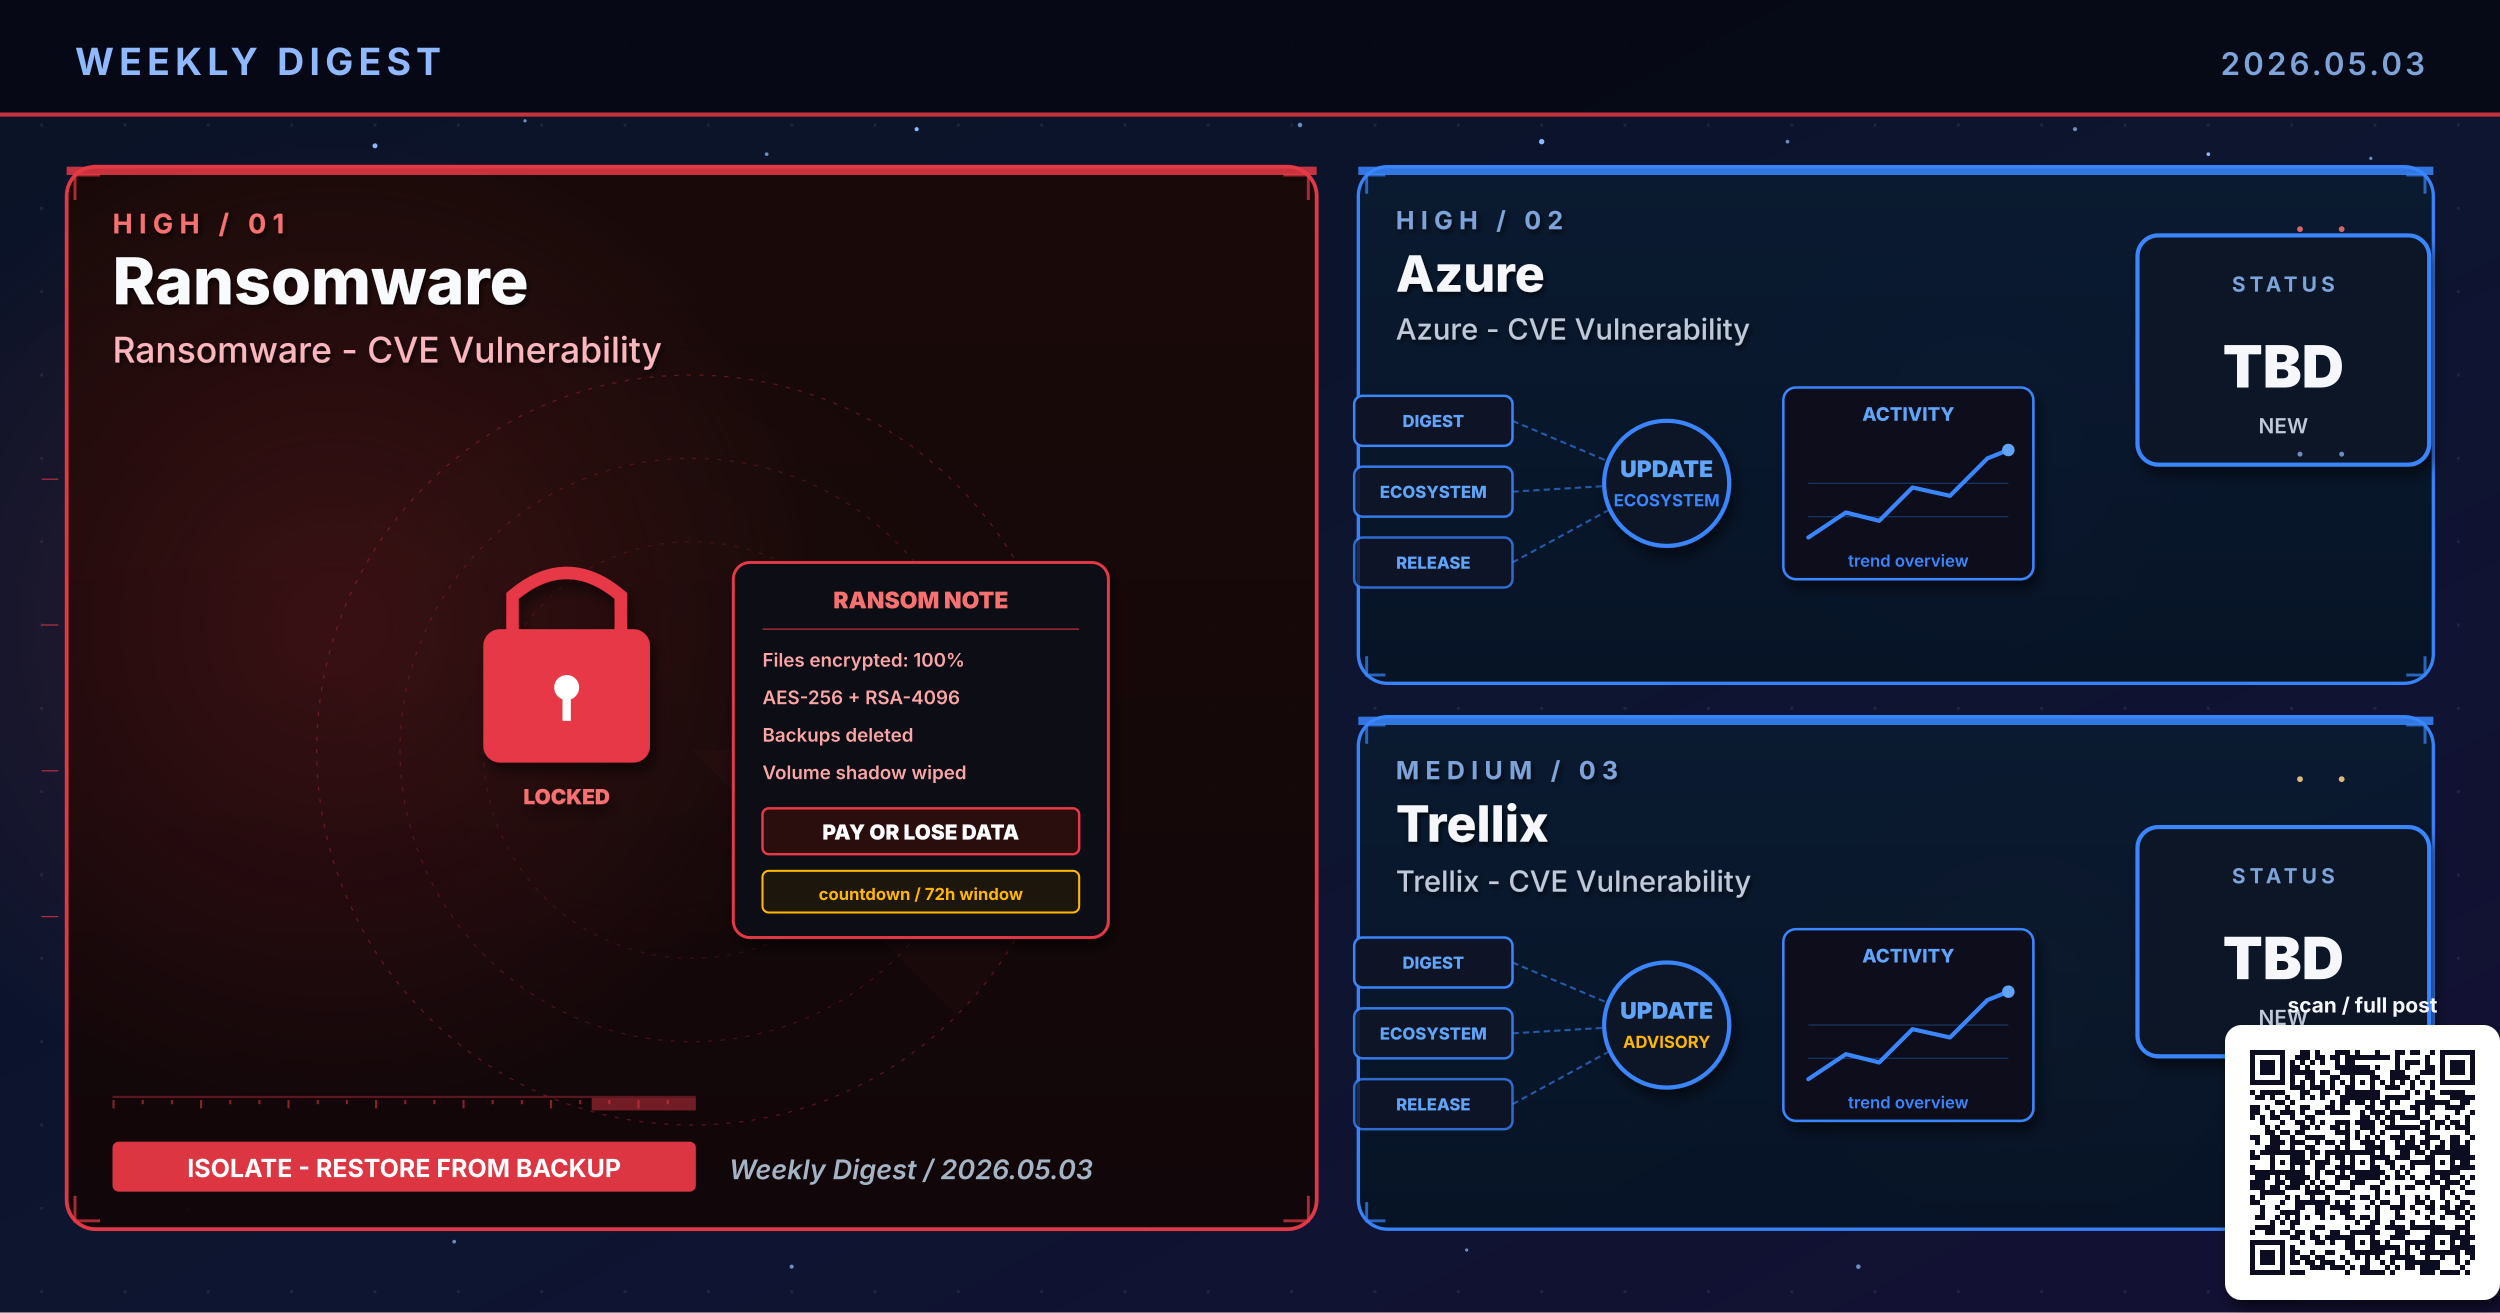
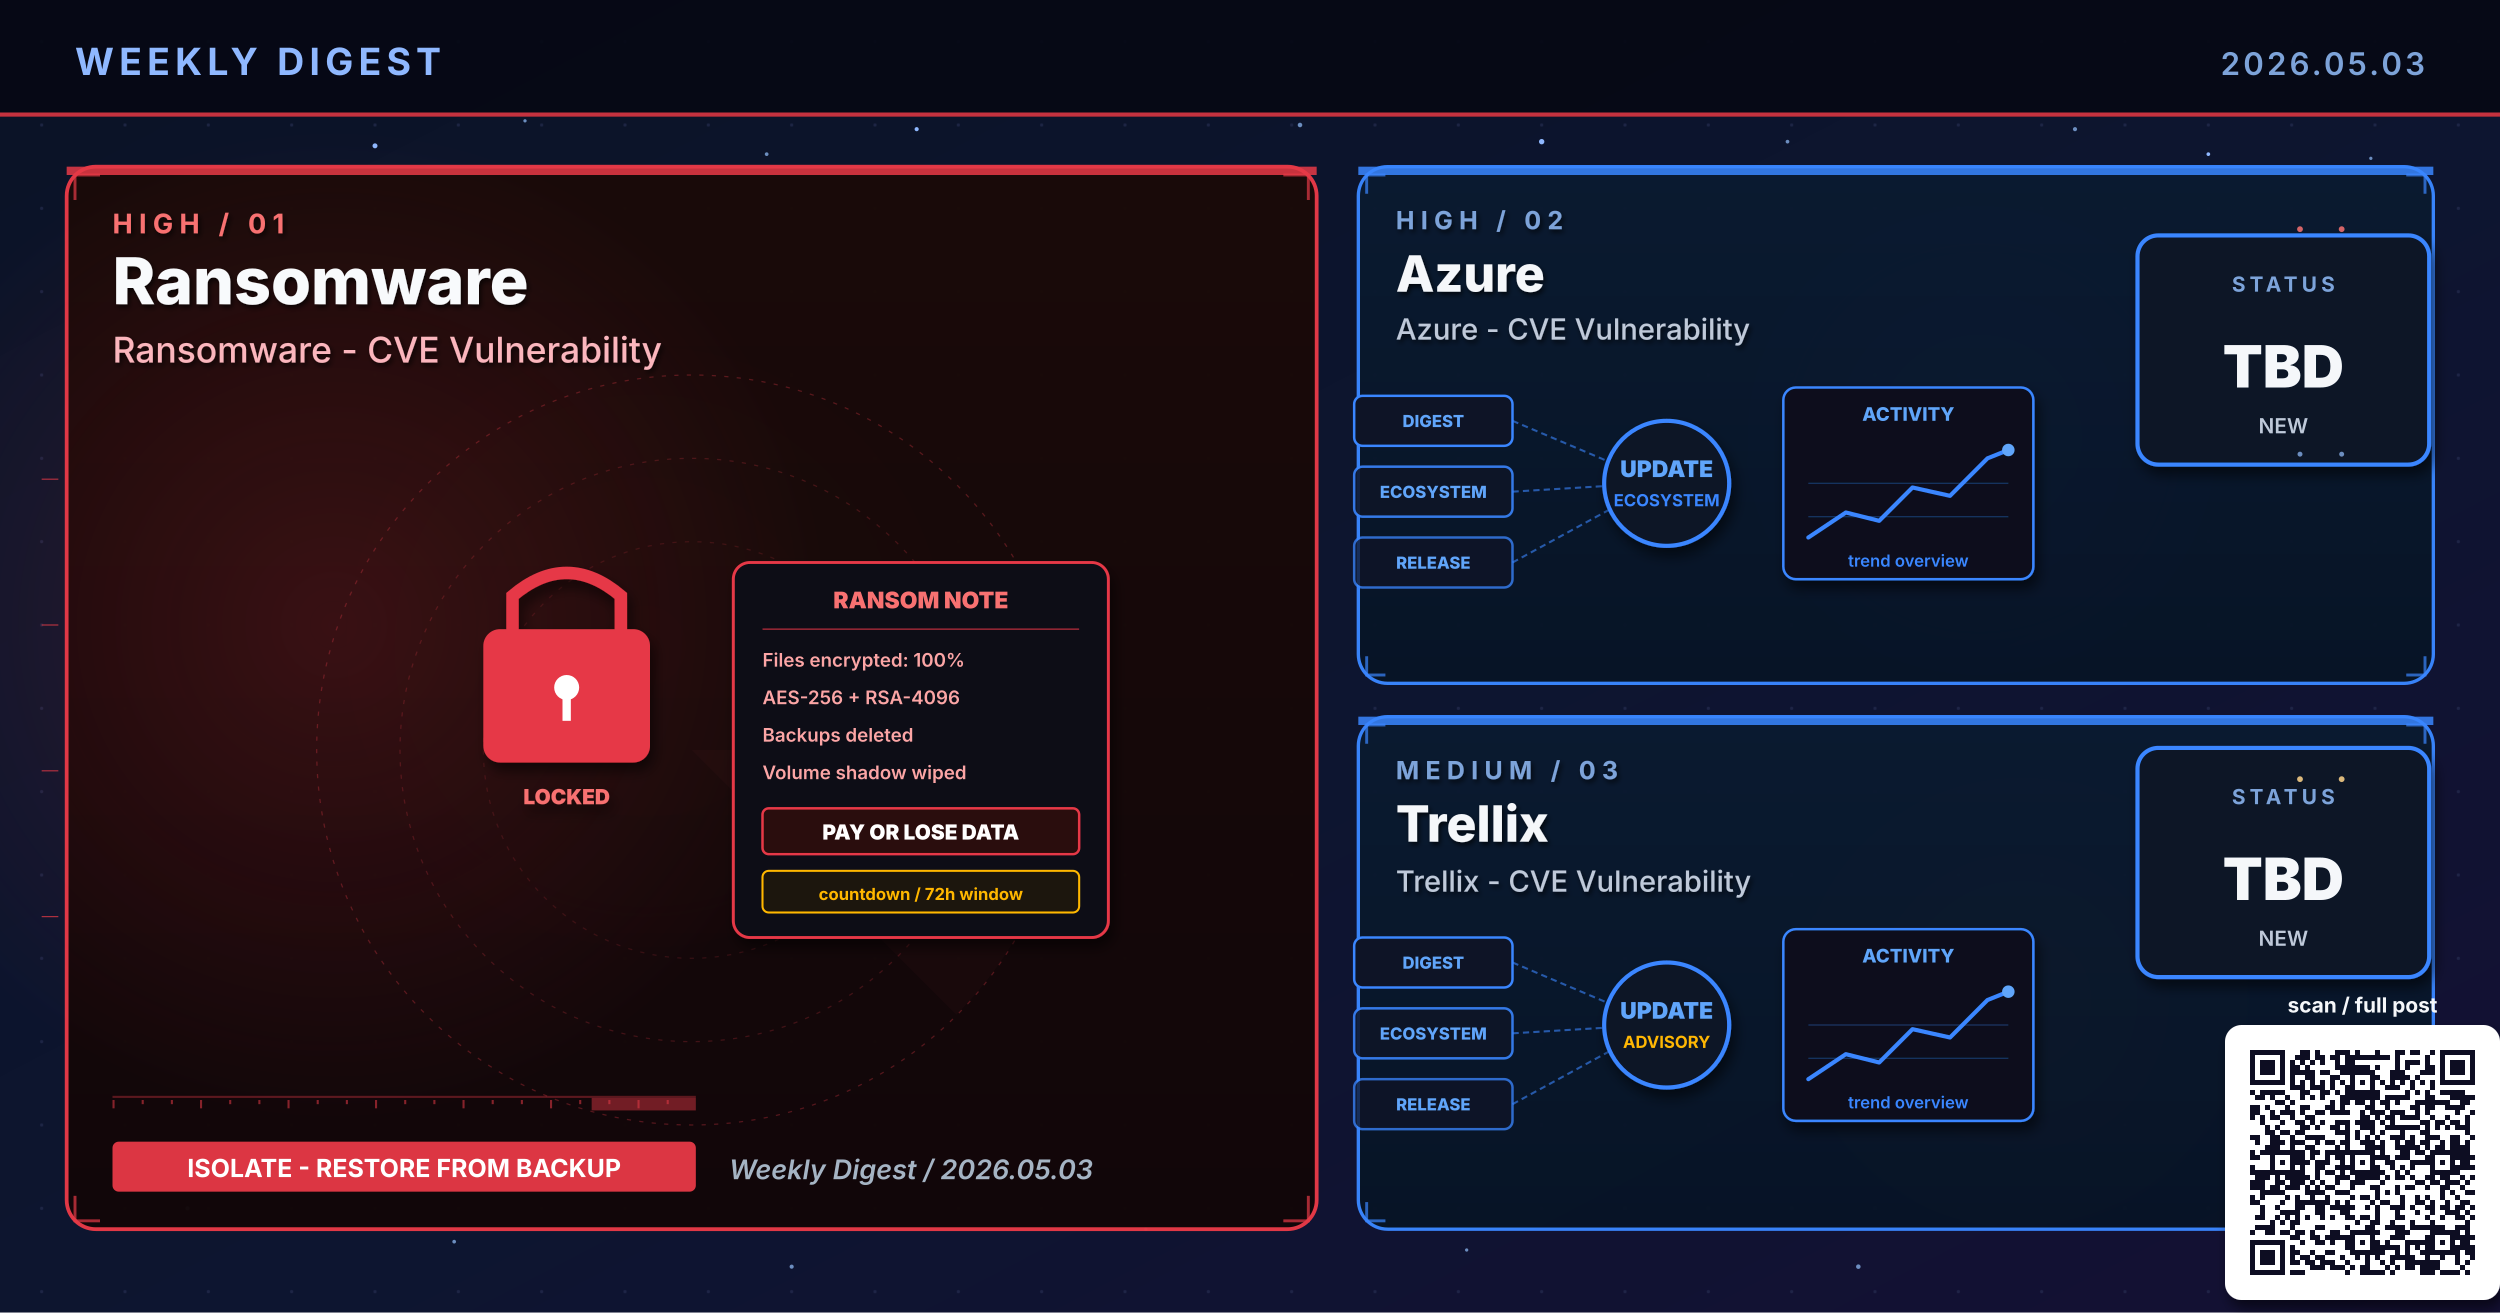
<svg xmlns="http://www.w3.org/2000/svg" viewBox="0 0 1200 630" width="1200" height="630" role="img" aria-label="Weekly digest cover 2026.05.03: Ransomware, Azure, Trellix">
  <defs>
    <linearGradient id="bgSpread" x1="0%" y1="0%" x2="100%" y2="100%">
      <stop offset="0%" stop-color="#0B1326" />
      <stop offset="55%" stop-color="#0D1530" />
      <stop offset="100%" stop-color="#141034" />
    </linearGradient>
    <linearGradient id="heroPanel" x1="0%" y1="0%" x2="0%" y2="100%">
      <stop offset="0%" stop-color="#1A0A08" />
      <stop offset="100%" stop-color="#110608" />
    </linearGradient>
    <linearGradient id="heroPanelBlue" x1="0%" y1="0%" x2="0%" y2="100%">
      <stop offset="0%" stop-color="#0A1A30" />
      <stop offset="100%" stop-color="#071426" />
    </linearGradient>
    <linearGradient id="heroPanelAmber" x1="0%" y1="0%" x2="0%" y2="100%">
      <stop offset="0%" stop-color="#1A1208" />
      <stop offset="100%" stop-color="#120E06" />
    </linearGradient>
    <linearGradient id="heroPanelGreen" x1="0%" y1="0%" x2="0%" y2="100%">
      <stop offset="0%" stop-color="#08160E" />
      <stop offset="100%" stop-color="#04100A" />
    </linearGradient>
    <linearGradient id="heroPanelPurple" x1="0%" y1="0%" x2="0%" y2="100%">
      <stop offset="0%" stop-color="#110629" />
      <stop offset="100%" stop-color="#0A0418" />
    </linearGradient>
    <radialGradient id="hotRed" cx="50%" cy="50%" r="50%">
      <stop offset="0%" stop-color="#E63946" stop-opacity="0.6" />
      <stop offset="100%" stop-color="#E63946" stop-opacity="0" />
    </radialGradient>
    <radialGradient id="hotBlue" cx="50%" cy="50%" r="50%">
      <stop offset="0%" stop-color="#3A86FF" stop-opacity="0.5" />
      <stop offset="100%" stop-color="#3A86FF" stop-opacity="0" />
    </radialGradient>
    <radialGradient id="hotAmber" cx="50%" cy="50%" r="50%">
      <stop offset="0%" stop-color="#FFB703" stop-opacity="0.45" />
      <stop offset="100%" stop-color="#FFB703" stop-opacity="0" />
    </radialGradient>
    <radialGradient id="hotGreen" cx="50%" cy="50%" r="50%">
      <stop offset="0%" stop-color="#4ADE80" stop-opacity="0.45" />
      <stop offset="100%" stop-color="#4ADE80" stop-opacity="0" />
    </radialGradient>
    <radialGradient id="hotPurple" cx="50%" cy="50%" r="50%">
      <stop offset="0%" stop-color="#A78BFA" stop-opacity="0.45" />
      <stop offset="100%" stop-color="#A78BFA" stop-opacity="0" />
    </radialGradient>
    <pattern id="envGrid" x="0" y="0" width="40" height="40" patternUnits="userSpaceOnUse">
      <circle cx="20" cy="20" r="0.8" fill="#2A3256" opacity="0.55" />
    </pattern>
    <filter id="softShadow" x="-10%" y="-10%" width="130%" height="130%">
      <feGaussianBlur in="SourceAlpha" stdDeviation="3" />
      <feOffset dx="2" dy="4" />
      <feComponentTransfer>
        <feFuncA type="linear" slope="0.55" />
      </feComponentTransfer>
      <feMerge>
        <feMergeNode />
        <feMergeNode in="SourceGraphic" />
      </feMerge>
    </filter>
    <filter id="textShadow" x="-10%" y="-10%" width="130%" height="130%">
      <feGaussianBlur in="SourceAlpha" stdDeviation="1.2" />
      <feOffset dx="1" dy="1.5" />
      <feComponentTransfer>
        <feFuncA type="linear" slope="0.7" />
      </feComponentTransfer>
      <feMerge>
        <feMergeNode />
        <feMergeNode in="SourceGraphic" />
      </feMerge>
    </filter>
  </defs>
  <rect width="1200" height="630" fill="url(#bgSpread)" />
  <rect width="1200" height="630" fill="url(#envGrid)" />
  <circle cx="310" cy="310" r="160" fill="url(#hotRed)">
    <animate attributeName="opacity" values="0.6;1;0.6" dur="5.8s" repeatCount="indefinite" />
  </circle>
  <circle cx="950" cy="210" r="120" fill="url(#hotBlue)">
    <animate attributeName="opacity" values="0.45;0.85;0.45" dur="6.4s" repeatCount="indefinite" />
  </circle>
  <circle cx="970" cy="480" r="110" fill="url(#hotAmber)">
    <animate attributeName="opacity" values="0.4;0.75;0.4" dur="7.1s" repeatCount="indefinite" />
  </circle>
  <g fill="#8FB8FF">
    <circle cx="180" cy="70" r="1.2">
      <animate attributeName="opacity" values="0.2;1;0.2" dur="3.4s" repeatCount="indefinite" />
    </circle>
    <circle cx="440" cy="62" r="1">
      <animate attributeName="opacity" values="0.2;0.9;0.2" dur="4.2s" repeatCount="indefinite" />
    </circle>
    <circle cx="740" cy="68" r="1.3">
      <animate attributeName="opacity" values="0.25;1;0.25" dur="3.9s" repeatCount="indefinite" />
    </circle>
    <circle cx="1060" cy="74" r="0.9">
      <animate attributeName="opacity" values="0.2;0.85;0.2" dur="5.1s" repeatCount="indefinite" />
    </circle>
    <circle cx="90" cy="580" r="1">
      <animate attributeName="opacity" values="0.15;0.8;0.15" dur="4.7s" repeatCount="indefinite" />
    </circle>
    <circle cx="550" cy="590" r="0.8">
      <animate attributeName="opacity" values="0.2;0.75;0.2" dur="3.6s" begin="0.5s" repeatCount="indefinite" />
    </circle>
  </g>
  <g fill="#7DA3D9" opacity="0.85">
    <circle cx="252" cy="58" r="0.8">
      <animate attributeName="opacity" values="0.15;0.7;0.15" dur="4.3s" repeatCount="indefinite" />
    </circle>
    <circle cx="368" cy="74" r="0.9">
      <animate attributeName="opacity" values="0.2;0.85;0.2" dur="3.8s" begin="0.4s" repeatCount="indefinite" />
    </circle>
    <circle cx="624" cy="60" r="1.1">
      <animate attributeName="opacity" values="0.25;0.95;0.25" dur="4.5s" repeatCount="indefinite" />
    </circle>
    <circle cx="858" cy="68" r="0.9">
      <animate attributeName="opacity" values="0.2;0.8;0.2" dur="3.6s" begin="0.6s" repeatCount="indefinite" />
    </circle>
    <circle cx="996" cy="62" r="1.0">
      <animate attributeName="opacity" values="0.2;0.9;0.2" dur="4.0s" begin="0.2s" repeatCount="indefinite" />
    </circle>
    <circle cx="1138" cy="76" r="0.8">
      <animate attributeName="opacity" values="0.15;0.7;0.15" dur="5.2s" begin="0.5s" repeatCount="indefinite" />
    </circle>
    <circle cx="218" cy="596" r="0.9">
      <animate attributeName="opacity" values="0.18;0.75;0.18" dur="4.6s" begin="0.3s" repeatCount="indefinite" />
    </circle>
    <circle cx="380" cy="608" r="1.0">
      <animate attributeName="opacity" values="0.2;0.85;0.2" dur="3.9s" begin="0.7s" repeatCount="indefinite" />
    </circle>
    <circle cx="704" cy="600" r="0.8">
      <animate attributeName="opacity" values="0.18;0.7;0.18" dur="4.2s" begin="0.4s" repeatCount="indefinite" />
    </circle>
    <circle cx="892" cy="608" r="1.1">
      <animate attributeName="opacity" values="0.22;0.9;0.22" dur="4.7s" begin="0.6s" repeatCount="indefinite" />
    </circle>
    <circle cx="1078" cy="600" r="0.9">
      <animate attributeName="opacity" values="0.2;0.85;0.2" dur="3.6s" begin="0.8s" repeatCount="indefinite" />
    </circle>
  </g>
  <rect x="0" y="0" width="1200" height="56" fill="#050813" opacity="0.92" />
  <text x="36" y="36" font-family="Inter, Helvetica, Arial, sans-serif" font-size="18" font-weight="700" fill="#8FB8FF" letter-spacing="2.5">WEEKLY DIGEST</text>
  <text x="1164" y="36" font-family="Inter, Helvetica, Arial, sans-serif" font-size="15" font-weight="600" fill="#7DA3D9" letter-spacing="1.5" text-anchor="end">2026.05.03</text>
  <rect x="0" y="54" width="1200" height="2" fill="#E63946" opacity="0.85">
    <animate attributeName="opacity" values="0.4;1;0.4" dur="4.8s" repeatCount="indefinite" />
  </rect>
  <rect x="32" y="80" width="600" height="510" rx="14" ry="14" fill="url(#heroPanel)" stroke="#E63946" stroke-width="1.8" opacity="0.98" />
  <circle cx="160" cy="300" r="240" fill="url(#hotRed)" opacity="0.28" />
  <rect x="32" y="80" width="600" height="4" fill="#E63946" opacity="0.85">
    <animate attributeName="opacity" values="0.5;1;0.5" dur="3.4s" repeatCount="indefinite" />
  </rect>
  <g filter="url(#textShadow)">
    <text x="54" y="112" font-family="Inter, Helvetica, Arial, sans-serif" font-size="13" font-weight="700" fill="#F87171" letter-spacing="3">HIGH  /  01</text>
    <text x="54" y="146" font-family="Inter, Helvetica, Arial, sans-serif" font-size="31" font-weight="800" fill="#F8FAFC">Ransomware</text>
    <text x="54" y="174" font-family="Inter, Helvetica, Arial, sans-serif" font-size="17" font-weight="500" fill="#FBB6BD">Ransomware - CVE Vulnerability</text>
  </g>
  <g transform="translate(332,360)" opacity="0.32">
    <circle r="180" fill="none" stroke="#E63946" stroke-width="0.6" stroke-dasharray="2 4" />
    <circle r="140" fill="none" stroke="#E63946" stroke-width="0.6" stroke-dasharray="2 4" opacity="0.7" />
    <circle r="100" fill="none" stroke="#E63946" stroke-width="0.6" stroke-dasharray="2 4" opacity="0.5" />
    <g>
      <path d="M0 0 L180 0 A180 180 0 0 1 127 127 Z" fill="#E63946" opacity="0.10" />
      <animateTransform attributeName="transform" type="rotate" from="0" to="360" dur="14s" repeatCount="indefinite" />
    </g>
  </g>
  <g stroke="#E63946" stroke-width="1.4" fill="none" opacity="0.7">
    <path d="M36 96 L36 84 L48 84" />
    <path d="M616 84 L628 84 L628 96" />
    <path d="M36 574 L36 586 L48 586" />
    <path d="M616 586 L628 586 L628 574" />
  </g>
  <g>
    <rect x="54" y="526" width="280" height="1" fill="#E63946" opacity="0.35" />
    <rect x="54" y="528" width="1" height="4" fill="#E63946" opacity="0.55" />
    <rect x="68" y="528" width="1" height="2" fill="#E63946" opacity="0.55" />
    <rect x="82" y="528" width="1" height="2" fill="#E63946" opacity="0.55" />
    <rect x="96" y="528" width="1" height="4" fill="#E63946" opacity="0.55" />
    <rect x="110" y="528" width="1" height="2" fill="#E63946" opacity="0.55" />
    <rect x="124" y="528" width="1" height="2" fill="#E63946" opacity="0.55" />
    <rect x="138" y="528" width="1" height="4" fill="#E63946" opacity="0.55" />
    <rect x="152" y="528" width="1" height="2" fill="#E63946" opacity="0.55" />
    <rect x="166" y="528" width="1" height="2" fill="#E63946" opacity="0.55" />
    <rect x="180" y="528" width="1" height="4" fill="#E63946" opacity="0.55" />
    <rect x="194" y="528" width="1" height="2" fill="#E63946" opacity="0.55" />
    <rect x="208" y="528" width="1" height="2" fill="#E63946" opacity="0.55" />
    <rect x="222" y="528" width="1" height="4" fill="#E63946" opacity="0.55" />
    <rect x="236" y="528" width="1" height="2" fill="#E63946" opacity="0.55" />
    <rect x="250" y="528" width="1" height="2" fill="#E63946" opacity="0.55" />
    <rect x="264" y="528" width="1" height="4" fill="#E63946" opacity="0.55" />
    <rect x="278" y="528" width="1" height="2" fill="#E63946" opacity="0.55" />
    <rect x="292" y="528" width="1" height="2" fill="#E63946" opacity="0.55" />
    <rect x="306" y="528" width="1" height="4" fill="#E63946" opacity="0.55" />
    <rect x="320" y="528" width="1" height="2" fill="#E63946" opacity="0.55" />
    <rect x="284" y="527" width="50" height="6" fill="#E63946" opacity="0.45">
      <animate attributeName="x" values="54;284;54" dur="6.4s" repeatCount="indefinite" />
      <animate attributeName="opacity" values="0.2;0.7;0.2" dur="6.4s" repeatCount="indefinite" />
    </rect>
  </g>
  <g transform="translate(332,360)">
    <g transform="translate(-100,-90)" filter="url(#softShadow)">
      <rect x="0" y="32" width="80" height="64" rx="8" fill="#E63946" />
      <path d="M14 32 L14 16 Q40 -6 66 16 L66 32" stroke="#E63946" stroke-width="6" fill="none" stroke-linecap="round" />
      <circle cx="40" cy="60" r="6" fill="#FFFFFF" />
      <rect x="38" y="62" width="4" height="14" fill="#FFFFFF" />
      <text x="40" y="116" text-anchor="middle" font-family="Inter, monospace" font-size="10" font-weight="900" fill="#F87171">LOCKED</text>
    </g>
    <g transform="translate(20,-90)" filter="url(#softShadow)">
      <rect x="0" y="0" width="180" height="180" rx="8" fill="#0A0C16" stroke="#E63946" stroke-width="1.4" />
      <text x="90" y="22" text-anchor="middle" font-family="Inter, monospace" font-size="11" font-weight="900" fill="#F87171">RANSOM NOTE</text>
      <line x1="14" y1="32" x2="166" y2="32" stroke="#E63946" stroke-width="0.8" opacity="0.6" />
      <g font-family="Inter, monospace" font-size="9" font-weight="600" fill="#FCA5A5">
        <text x="14" y="50">Files encrypted: 100%</text>
        <text x="14" y="68">AES-256 + RSA-4096</text>
        <text x="14" y="86">Backups deleted</text>
        <text x="14" y="104">Volume shadow wiped</text>
      </g>
      <rect x="14" y="118" width="152" height="22" rx="3" fill="#2A0808" stroke="#E63946" stroke-width="1.2">
        <animate attributeName="stroke-opacity" values="0.6;1;0.6" dur="1.6s" repeatCount="indefinite" />
      </rect>
      <text x="90" y="133" text-anchor="middle" font-family="Inter, monospace" font-size="10" font-weight="900" fill="#FFFFFF">PAY OR LOSE DATA</text>
      <g transform="translate(14,148)" font-family="Inter, monospace" font-size="8" font-weight="700" fill="#FFB703">
        <rect x="0" y="0" width="152" height="20" rx="3" fill="#1A1208" stroke="#FFB703" stroke-width="1" />
        <text x="76" y="14" text-anchor="middle">countdown  /  72h window</text>
      </g>
    </g>
  </g>
  <g transform="translate(54,548)">
    <rect x="0" y="0" width="280" height="24" rx="3" fill="#E63946" opacity="0.95" />
    <text x="140" y="17" text-anchor="middle" font-family="Inter, Helvetica, Arial, sans-serif" font-size="12" font-weight="700" fill="#FFFFFF">ISOLATE - RESTORE FROM BACKUP</text>
  </g>
  <text x="350" y="566" font-family="Inter, Helvetica, Arial, sans-serif" font-size="13" font-weight="600" fill="#A5B4C4" font-style="italic">Weekly Digest  /  2026.05.03</text>
  <rect x="652" y="80" width="516" height="248" rx="14" ry="14" fill="url(#heroPanelBlue)" stroke="#3A86FF" stroke-width="1.6" opacity="0.97" />
  <rect x="652" y="80" width="516" height="4" fill="#3A86FF" opacity="0.85">
    <animate attributeName="opacity" values="0.5;1;0.5" dur="4.2s" repeatCount="indefinite" />
  </rect>
  <g filter="url(#textShadow)">
    <text x="670" y="110" font-family="Inter, Helvetica, Arial, sans-serif" font-size="12" font-weight="700" fill="#7DA3D9" letter-spacing="3">HIGH  /  02</text>
    <text x="670" y="140" font-family="Inter, Helvetica, Arial, sans-serif" font-size="24" font-weight="800" fill="#F5F7FA">Azure</text>
    <text x="670" y="163" font-family="Inter, Helvetica, Arial, sans-serif" font-size="14" font-weight="500" fill="#BFC9D9">Azure - CVE Vulnerability</text>
  </g>
  <g stroke="#3A86FF" stroke-width="1.4" fill="none" opacity="0.7">
    <path d="M656 93 L656 84 L665 84" />
    <path d="M1155 84 L1164 84 L1164 93" />
    <path d="M656 315 L656 324 L665 324" />
    <path d="M1155 324 L1164 324 L1164 315" />
  </g>
  <g transform="translate(800,230)">
    <g font-family="Inter, monospace" font-size="8" font-weight="800">
      <g transform="translate(-150,-40)">
        <rect x="0" y="0" width="76" height="24" rx="4" fill="#0E1426" stroke="#3A86FF" stroke-width="1.2" />
        <text x="38" y="15" text-anchor="middle" fill="#60A5FA">DIGEST</text>
      </g>
      <g transform="translate(-150,-6)">
        <rect x="0" y="0" width="76" height="24" rx="4" fill="#0E1426" stroke="#3A86FF" stroke-width="1.2" opacity="0.88" />
        <text x="38" y="15" text-anchor="middle" fill="#60A5FA">ECOSYSTEM</text>
      </g>
      <g transform="translate(-150,28)">
        <rect x="0" y="0" width="76" height="24" rx="4" fill="#0E1426" stroke="#3A86FF" stroke-width="1.2" opacity="0.76" />
        <text x="38" y="15" text-anchor="middle" fill="#60A5FA">RELEASE</text>
      </g>
    </g>
    <g stroke="#3A86FF" stroke-width="1" stroke-dasharray="3 2" fill="none" opacity="0.6">
      <line x1="-74" y1="-28" x2="-8" y2="0" />
      <line x1="-74" y1="6" x2="-8" y2="2" />
      <line x1="-74" y1="40" x2="-8" y2="4" />
    </g>
    <g fill="#60A5FA">
      <circle r="2">
        <animateMotion path="M-74 -28 L-8 0" dur="2.2s" repeatCount="indefinite" />
      </circle>
      <circle r="2">
        <animateMotion path="M-74 6 L-8 2" dur="2s" begin="0.4s" repeatCount="indefinite" />
      </circle>
      <circle r="2">
        <animateMotion path="M-74 40 L-8 4" dur="2.4s" begin="0.8s" repeatCount="indefinite" />
      </circle>
    </g>
    <circle cx="0" cy="2" r="30" fill="#0A1326" stroke="#3A86FF" stroke-width="2" filter="url(#softShadow)">
      <animate attributeName="r" values="28;33;28" dur="3.4s" repeatCount="indefinite" />
    </circle>
    <text x="0" y="-1" text-anchor="middle" font-family="Inter, monospace" font-size="11" font-weight="900" fill="#60A5FA">UPDATE</text>
    <text x="0" y="13" text-anchor="middle" font-family="Inter, monospace" font-size="8" font-weight="700" fill="#3A86FF">ECOSYSTEM</text>
    <g transform="translate(56,-44)" filter="url(#softShadow)">
      <rect x="0" y="0" width="120" height="92" rx="6" fill="#0A0F1E" stroke="#3A86FF" stroke-width="1.2" />
      <text x="60" y="16" text-anchor="middle" font-family="Inter, monospace" font-size="9" font-weight="800" fill="#60A5FA">ACTIVITY</text>
      <polyline points="12,72 30,60 46,64 62,48 80,52 98,34 108,30" fill="none" stroke="#3A86FF" stroke-width="2" stroke-linecap="round" stroke-linejoin="round" />
      <circle cx="108" cy="30" r="3" fill="#60A5FA">
        <animate attributeName="opacity" values="0.5;1;0.5" dur="2s" repeatCount="indefinite" />
      </circle>
      <g stroke="#3A86FF" stroke-width="0.6" opacity="0.3">
        <line x1="12" y1="46" x2="108" y2="46" />
        <line x1="12" y1="62" x2="108" y2="62" />
      </g>
      <text x="60" y="86" text-anchor="middle" font-family="Inter, monospace" font-size="8" font-weight="600" fill="#3A86FF">trend overview</text>
    </g>
  </g>
  <g transform="translate(1094,168)" filter="url(#softShadow)">
    <rect x="-68" y="-55" width="140" height="110" rx="10" fill="#071426" stroke="#3A86FF" stroke-width="2" />
    <text x="2" y="-28" text-anchor="middle" font-family="Inter, Helvetica, Arial, sans-serif" font-size="10" font-weight="700" letter-spacing="2" fill="#7DA3D9">STATUS</text>
    <text x="2" y="18" text-anchor="middle" font-family="Inter, Helvetica, Arial, sans-serif" font-size="28" font-weight="900" fill="#F5F7FA">TBD</text>
    <text x="2" y="40" text-anchor="middle" font-family="Inter, Helvetica, Arial, sans-serif" font-size="10" font-weight="600" fill="#BFC9D9">NEW</text>
  </g>
  <rect x="652" y="344" width="516" height="246" rx="14" ry="14" fill="url(#heroPanelBlue)" stroke="#3A86FF" stroke-width="1.6" opacity="0.97" />
  <rect x="652" y="344" width="516" height="4" fill="#3A86FF" opacity="0.85">
    <animate attributeName="opacity" values="0.5;1;0.5" dur="4.8s" repeatCount="indefinite" />
  </rect>
  <g filter="url(#textShadow)">
    <text x="670" y="374" font-family="Inter, Helvetica, Arial, sans-serif" font-size="12" font-weight="700" fill="#7DA3D9" letter-spacing="3">MEDIUM  /  03</text>
    <text x="670" y="404" font-family="Inter, Helvetica, Arial, sans-serif" font-size="24" font-weight="800" fill="#F5F7FA">Trellix</text>
    <text x="670" y="428" font-family="Inter, Helvetica, Arial, sans-serif" font-size="14" font-weight="500" fill="#BFC9D9">Trellix - CVE Vulnerability</text>
  </g>
  <g stroke="#3A86FF" stroke-width="1.4" fill="none" opacity="0.7">
    <path d="M656 357 L656 348 L665 348" />
    <path d="M1155 348 L1164 348 L1164 357" />
    <path d="M656 577 L656 586 L665 586" />
    <path d="M1155 586 L1164 586 L1164 577" />
  </g>
  <g transform="translate(800,490)">
    <g font-family="Inter, monospace" font-size="8" font-weight="800">
      <g transform="translate(-150,-40)">
        <rect x="0" y="0" width="76" height="24" rx="4" fill="#0E1426" stroke="#3A86FF" stroke-width="1.2" />
        <text x="38" y="15" text-anchor="middle" fill="#60A5FA">DIGEST</text>
      </g>
      <g transform="translate(-150,-6)">
        <rect x="0" y="0" width="76" height="24" rx="4" fill="#0E1426" stroke="#3A86FF" stroke-width="1.2" opacity="0.88" />
        <text x="38" y="15" text-anchor="middle" fill="#60A5FA">ECOSYSTEM</text>
      </g>
      <g transform="translate(-150,28)">
        <rect x="0" y="0" width="76" height="24" rx="4" fill="#0E1426" stroke="#3A86FF" stroke-width="1.2" opacity="0.76" />
        <text x="38" y="15" text-anchor="middle" fill="#60A5FA">RELEASE</text>
      </g>
    </g>
    <g stroke="#3A86FF" stroke-width="1" stroke-dasharray="3 2" fill="none" opacity="0.6">
      <line x1="-74" y1="-28" x2="-8" y2="0" />
      <line x1="-74" y1="6" x2="-8" y2="2" />
      <line x1="-74" y1="40" x2="-8" y2="4" />
    </g>
    <g fill="#60A5FA">
      <circle r="2">
        <animateMotion path="M-74 -28 L-8 0" dur="2.2s" repeatCount="indefinite" />
      </circle>
      <circle r="2">
        <animateMotion path="M-74 6 L-8 2" dur="2s" begin="0.4s" repeatCount="indefinite" />
      </circle>
      <circle r="2">
        <animateMotion path="M-74 40 L-8 4" dur="2.4s" begin="0.8s" repeatCount="indefinite" />
      </circle>
    </g>
    <circle cx="0" cy="2" r="30" fill="#0A1326" stroke="#3A86FF" stroke-width="2" filter="url(#softShadow)">
      <animate attributeName="r" values="28;33;28" dur="3.4s" repeatCount="indefinite" />
    </circle>
    <text x="0" y="-1" text-anchor="middle" font-family="Inter, monospace" font-size="11" font-weight="900" fill="#60A5FA">UPDATE</text>
    <text x="0" y="13" text-anchor="middle" font-family="Inter, monospace" font-size="8" font-weight="700" fill="#FFB703">ADVISORY</text>
    <g transform="translate(56,-44)" filter="url(#softShadow)">
      <rect x="0" y="0" width="120" height="92" rx="6" fill="#0A0F1E" stroke="#3A86FF" stroke-width="1.2" />
      <text x="60" y="16" text-anchor="middle" font-family="Inter, monospace" font-size="9" font-weight="800" fill="#60A5FA">ACTIVITY</text>
      <polyline points="12,72 30,60 46,64 62,48 80,52 98,34 108,30" fill="none" stroke="#3A86FF" stroke-width="2" stroke-linecap="round" stroke-linejoin="round" />
      <circle cx="108" cy="30" r="3" fill="#60A5FA">
        <animate attributeName="opacity" values="0.5;1;0.5" dur="2s" repeatCount="indefinite" />
      </circle>
      <g stroke="#3A86FF" stroke-width="0.6" opacity="0.3">
        <line x1="12" y1="46" x2="108" y2="46" />
        <line x1="12" y1="62" x2="108" y2="62" />
      </g>
      <text x="60" y="86" text-anchor="middle" font-family="Inter, monospace" font-size="8" font-weight="600" fill="#3A86FF">trend overview</text>
    </g>
  </g>
-   <g transform="translate(1094,452)" filter="url(#softShadow)">
+   <g transform="translate(1094,414)" filter="url(#softShadow)">
    <rect x="-68" y="-55" width="140" height="110" rx="10" fill="#071426" stroke="#3A86FF" stroke-width="2" />
    <text x="2" y="-28" text-anchor="middle" font-family="Inter, Helvetica, Arial, sans-serif" font-size="10" font-weight="700" letter-spacing="2" fill="#7DA3D9">STATUS</text>
    <text x="2" y="18" text-anchor="middle" font-family="Inter, Helvetica, Arial, sans-serif" font-size="28" font-weight="900" fill="#F5F7FA">TBD</text>
    <text x="2" y="40" text-anchor="middle" font-family="Inter, Helvetica, Arial, sans-serif" font-size="10" font-weight="600" fill="#BFC9D9">NEW</text>
  </g>
  <g opacity="0.85">
    <g fill="#F87171">
      <circle cx="1104" cy="110" r="1.4">
        <animate attributeName="opacity" values="0.2;1;0.2" dur="1.8s" repeatCount="indefinite" />
      </circle>
      <circle cx="1124" cy="110" r="1.4">
        <animate attributeName="opacity" values="0.2;1;0.2" dur="1.4s" begin="0.3s" repeatCount="indefinite" />
      </circle>
    </g>
    <g fill="#7DA3D9">
      <circle cx="1104" cy="218" r="1.2">
        <animate attributeName="opacity" values="0.2;1;0.2" dur="2s" repeatCount="indefinite" />
      </circle>
      <circle cx="1124" cy="218" r="1.2">
        <animate attributeName="opacity" values="0.2;1;0.2" dur="1.6s" begin="0.4s" repeatCount="indefinite" />
      </circle>
    </g>
    <g fill="#FFD58A">
      <circle cx="1104" cy="374" r="1.4">
        <animate attributeName="opacity" values="0.2;1;0.2" dur="1.8s" repeatCount="indefinite" />
      </circle>
      <circle cx="1124" cy="374" r="1.4">
        <animate attributeName="opacity" values="0.2;1;0.2" dur="1.6s" begin="0.3s" repeatCount="indefinite" />
      </circle>
    </g>
    <g stroke="#E63946" stroke-width="0.5" fill="none">
      <path d="M20 230 L28 230">
        <animate attributeName="stroke-opacity" values="0;0.7;0" dur="2s" repeatCount="indefinite" />
      </path>
      <path d="M20 300 L28 300">
        <animate attributeName="stroke-opacity" values="0;0.7;0" dur="2.3s" begin="0.3s" repeatCount="indefinite" />
      </path>
      <path d="M20 370 L28 370">
        <animate attributeName="stroke-opacity" values="0;0.7;0" dur="1.9s" begin="0.6s" repeatCount="indefinite" />
      </path>
      <path d="M20 440 L28 440">
        <animate attributeName="stroke-opacity" values="0;0.7;0" dur="2.1s" begin="0.9s" repeatCount="indefinite" />
      </path>
    </g>
  </g>
  <g transform="translate(1080,504)" filter="url(#softShadow)">
    <rect x="-12" y="-12" width="132" height="132" rx="8" fill="#FFFFFF" />
    <path fill="#0A1020" d="M0.0 0.0h16.8v2.4h-16.8z M24.0 0.0h4.8v2.4h-4.8z M31.2 0.0h2.4v2.4h-2.4z M40.8 0.0h7.2v2.4h-7.2z M50.4 0.0h2.4v2.4h-2.4z M60.0 0.0h2.4v2.4h-2.4z M69.6 0.0h4.8v2.4h-4.8z M76.8 0.0h4.8v2.4h-4.8z M86.4 0.0h2.4v2.4h-2.4z M91.2 0.0h16.8v2.4h-16.8z M0.0 2.4h2.4v2.4h-2.4z M14.4 2.4h2.4v2.4h-2.4z M21.6 2.4h7.2v2.4h-7.2z M31.2 2.4h4.8v2.4h-4.8z M38.4 2.4h4.8v2.4h-4.8z M45.6 2.4h21.6v2.4h-21.6z M69.6 2.4h2.4v2.4h-2.4z M84.0 2.4h2.4v2.4h-2.4z M91.2 2.4h2.4v2.4h-2.4z M105.6 2.4h2.4v2.4h-2.4z M0.0 4.8h2.4v2.4h-2.4z M4.8 4.8h7.2v2.4h-7.2z M14.4 4.8h2.4v2.4h-2.4z M19.2 4.8h2.4v2.4h-2.4z M24.0 4.8h2.4v2.4h-2.4z M28.8 4.8h2.4v2.4h-2.4z M33.6 4.8h2.4v2.4h-2.4z M40.8 4.8h2.4v2.4h-2.4z M45.6 4.8h4.8v2.4h-4.8z M69.6 4.8h2.4v2.4h-2.4z M74.4 4.8h7.2v2.4h-7.2z M84.0 4.8h2.4v2.4h-2.4z M91.2 4.8h2.4v2.4h-2.4z M96.0 4.8h7.2v2.4h-7.2z M105.6 4.8h2.4v2.4h-2.4z M0.0 7.2h2.4v2.4h-2.4z M4.8 7.2h7.2v2.4h-7.2z M14.4 7.2h2.4v2.4h-2.4z M19.2 7.2h4.8v2.4h-4.8z M26.4 7.2h2.4v2.4h-2.4z M40.8 7.2h16.8v2.4h-16.8z M60.0 7.2h2.4v2.4h-2.4z M69.6 7.2h2.4v2.4h-2.4z M74.4 7.2h2.4v2.4h-2.4z M84.0 7.2h4.8v2.4h-4.8z M91.2 7.2h2.4v2.4h-2.4z M96.0 7.2h7.2v2.4h-7.2z M105.6 7.2h2.4v2.4h-2.4z M0.0 9.6h2.4v2.4h-2.4z M4.8 9.6h7.2v2.4h-7.2z M14.4 9.6h2.4v2.4h-2.4z M19.2 9.6h12.0v2.4h-12.0z M33.6 9.6h4.8v2.4h-4.8z M43.2 9.6h16.8v2.4h-16.8z M67.2 9.6h7.2v2.4h-7.2z M81.6 9.6h7.2v2.4h-7.2z M91.2 9.6h2.4v2.4h-2.4z M96.0 9.6h7.2v2.4h-7.2z M105.6 9.6h2.4v2.4h-2.4z M0.0 12.0h2.4v2.4h-2.4z M14.4 12.0h2.4v2.4h-2.4z M19.2 12.0h2.4v2.4h-2.4z M26.4 12.0h4.8v2.4h-4.8z M38.4 12.0h4.8v2.4h-4.8z M48.0 12.0h2.4v2.4h-2.4z M57.6 12.0h4.8v2.4h-4.8z M67.2 12.0h9.6v2.4h-9.6z M79.2 12.0h2.4v2.4h-2.4z M91.2 12.0h2.4v2.4h-2.4z M105.6 12.0h2.4v2.4h-2.4z M0.0 14.4h16.8v2.4h-16.8z M19.2 14.4h2.4v2.4h-2.4z M24.0 14.4h2.4v2.4h-2.4z M28.8 14.4h2.4v2.4h-2.4z M33.6 14.4h2.4v2.4h-2.4z M38.4 14.4h2.4v2.4h-2.4z M43.2 14.4h2.4v2.4h-2.4z M48.0 14.4h2.4v2.4h-2.4z M52.8 14.4h2.4v2.4h-2.4z M57.6 14.4h2.4v2.4h-2.4z M62.4 14.4h2.4v2.4h-2.4z M67.2 14.4h2.4v2.4h-2.4z M72.0 14.4h2.4v2.4h-2.4z M76.8 14.4h2.4v2.4h-2.4z M81.6 14.4h2.4v2.4h-2.4z M86.4 14.4h2.4v2.4h-2.4z M91.2 14.4h16.8v2.4h-16.8z M19.2 16.8h7.2v2.4h-7.2z M28.8 16.8h7.2v2.4h-7.2z M38.4 16.8h2.4v2.4h-2.4z M45.6 16.8h4.8v2.4h-4.8z M57.6 16.8h2.4v2.4h-2.4z M64.8 16.8h7.2v2.4h-7.2z M76.8 16.8h2.4v2.4h-2.4z M86.4 16.8h2.4v2.4h-2.4z M0.0 19.2h2.4v2.4h-2.4z M4.8 19.2h12.0v2.4h-12.0z M24.0 19.2h4.8v2.4h-4.8z M33.6 19.2h4.8v2.4h-4.8z M40.8 19.2h2.4v2.4h-2.4z M45.6 19.2h16.8v2.4h-16.8z M74.4 19.2h2.4v2.4h-2.4z M79.2 19.2h2.4v2.4h-2.4z M84.0 19.2h2.4v2.4h-2.4z M91.2 19.2h12.0v2.4h-12.0z M2.4 21.6h4.8v2.4h-4.8z M9.6 21.6h2.4v2.4h-2.4z M16.8 21.6h2.4v2.4h-2.4z M24.0 21.6h2.4v2.4h-2.4z M28.8 21.6h2.4v2.4h-2.4z M33.6 21.6h2.4v2.4h-2.4z M43.2 21.6h19.2v2.4h-19.2z M64.8 21.6h12.0v2.4h-12.0z M84.0 21.6h4.8v2.4h-4.8z M96.0 21.6h12.0v2.4h-12.0z M12.0 24.0h4.8v2.4h-4.8z M19.2 24.0h2.4v2.4h-2.4z M38.4 24.0h2.4v2.4h-2.4z M43.2 24.0h4.8v2.4h-4.8z M50.4 24.0h4.8v2.4h-4.8z M57.6 24.0h2.4v2.4h-2.4z M62.4 24.0h4.8v2.4h-4.8z M69.6 24.0h2.4v2.4h-2.4z M79.2 24.0h16.8v2.4h-16.8z M100.8 24.0h4.8v2.4h-4.8z M0.0 26.4h4.8v2.4h-4.8z M7.2 26.4h2.4v2.4h-2.4z M16.8 26.4h2.4v2.4h-2.4z M24.0 26.4h4.8v2.4h-4.8z M36.0 26.4h4.8v2.4h-4.8z M43.2 26.4h2.4v2.4h-2.4z M55.2 26.4h4.8v2.4h-4.8z M64.8 26.4h2.4v2.4h-2.4z M76.8 26.4h4.8v2.4h-4.8z M84.0 26.4h4.8v2.4h-4.8z M93.6 26.4h9.6v2.4h-9.6z M0.0 28.8h4.8v2.4h-4.8z M9.6 28.8h2.4v2.4h-2.4z M14.4 28.8h7.2v2.4h-7.2z M24.0 28.8h2.4v2.4h-2.4z M31.2 28.8h4.8v2.4h-4.8z M38.4 28.8h9.6v2.4h-9.6z M52.8 28.8h2.4v2.4h-2.4z M57.6 28.8h7.2v2.4h-7.2z M67.2 28.8h7.2v2.4h-7.2z M79.2 28.8h2.4v2.4h-2.4z M84.0 28.8h2.4v2.4h-2.4z M98.4 28.8h2.4v2.4h-2.4z M105.6 28.8h2.4v2.4h-2.4z M0.0 31.2h2.4v2.4h-2.4z M4.8 31.2h2.4v2.4h-2.4z M9.6 31.2h4.8v2.4h-4.8z M19.2 31.2h2.4v2.4h-2.4z M26.4 31.2h4.8v2.4h-4.8z M52.8 31.2h4.8v2.4h-4.8z M60.0 31.2h2.4v2.4h-2.4z M64.8 31.2h4.8v2.4h-4.8z M72.0 31.2h9.6v2.4h-9.6z M86.4 31.2h2.4v2.4h-2.4z M93.6 31.2h2.4v2.4h-2.4z M103.2 31.2h2.4v2.4h-2.4z M4.8 33.6h2.4v2.4h-2.4z M14.4 33.6h2.4v2.4h-2.4z M21.6 33.6h4.8v2.4h-4.8z M28.8 33.6h2.4v2.4h-2.4z M33.6 33.6h2.4v2.4h-2.4z M40.8 33.6h7.2v2.4h-7.2z M50.4 33.6h9.6v2.4h-9.6z M62.4 33.6h2.4v2.4h-2.4z M67.2 33.6h2.4v2.4h-2.4z M81.6 33.6h4.8v2.4h-4.8z M88.8 33.6h4.8v2.4h-4.8z M96.0 33.6h4.8v2.4h-4.8z M103.2 33.6h2.4v2.4h-2.4z M7.2 36.0h2.4v2.4h-2.4z M12.0 36.0h2.4v2.4h-2.4z M24.0 36.0h4.8v2.4h-4.8z M31.2 36.0h2.4v2.4h-2.4z M38.4 36.0h4.8v2.4h-4.8z M45.6 36.0h2.4v2.4h-2.4z M52.8 36.0h7.2v2.4h-7.2z M64.8 36.0h16.8v2.4h-16.8z M84.0 36.0h2.4v2.4h-2.4z M88.8 36.0h2.4v2.4h-2.4z M93.6 36.0h2.4v2.4h-2.4z M98.4 36.0h7.2v2.4h-7.2z M7.2 38.4h4.8v2.4h-4.8z M14.4 38.4h4.8v2.4h-4.8z M21.6 38.4h4.8v2.4h-4.8z M40.8 38.4h7.2v2.4h-7.2z M50.4 38.4h2.4v2.4h-2.4z M57.6 38.4h2.4v2.4h-2.4z M62.4 38.4h2.4v2.4h-2.4z M72.0 38.4h2.4v2.4h-2.4z M81.6 38.4h4.8v2.4h-4.8z M103.2 38.4h2.4v2.4h-2.4z M0.0 40.8h4.8v2.4h-4.8z M9.6 40.8h4.8v2.4h-4.8z M19.2 40.8h2.4v2.4h-2.4z M26.4 40.8h9.6v2.4h-9.6z M45.6 40.8h2.4v2.4h-2.4z M50.4 40.8h2.4v2.4h-2.4z M55.2 40.8h2.4v2.4h-2.4z M60.0 40.8h2.4v2.4h-2.4z M67.2 40.8h7.2v2.4h-7.2z M76.8 40.8h2.4v2.4h-2.4z M84.0 40.8h7.2v2.4h-7.2z M96.0 40.8h4.8v2.4h-4.8z M105.6 40.8h2.4v2.4h-2.4z M2.4 43.2h2.4v2.4h-2.4z M9.6 43.2h7.2v2.4h-7.2z M19.2 43.2h7.2v2.4h-7.2z M31.2 43.2h2.4v2.4h-2.4z M36.0 43.2h4.8v2.4h-4.8z M43.2 43.2h4.8v2.4h-4.8z M52.8 43.2h7.2v2.4h-7.2z M62.4 43.2h2.4v2.4h-2.4z M69.6 43.2h2.4v2.4h-2.4z M74.4 43.2h4.8v2.4h-4.8z M81.6 43.2h4.8v2.4h-4.8z M91.2 43.2h2.4v2.4h-2.4z M96.0 43.2h4.8v2.4h-4.8z M103.2 43.2h2.4v2.4h-2.4z M7.2 45.6h7.2v2.4h-7.2z M19.2 45.6h2.4v2.4h-2.4z M26.4 45.6h4.8v2.4h-4.8z M40.8 45.6h2.4v2.4h-2.4z M45.6 45.6h2.4v2.4h-2.4z M55.2 45.6h9.6v2.4h-9.6z M69.6 45.6h12.0v2.4h-12.0z M84.0 45.6h2.4v2.4h-2.4z M88.8 45.6h4.8v2.4h-4.8z M96.0 45.6h9.6v2.4h-9.6z M0.0 48.0h2.4v2.4h-2.4z M4.8 48.0h21.6v2.4h-21.6z M28.8 48.0h4.8v2.4h-4.8z M36.0 48.0h24.0v2.4h-24.0z M62.4 48.0h2.4v2.4h-2.4z M72.0 48.0h4.8v2.4h-4.8z M79.2 48.0h4.8v2.4h-4.8z M86.4 48.0h19.2v2.4h-19.2z M0.0 50.4h4.8v2.4h-4.8z M9.6 50.4h2.4v2.4h-2.4z M19.2 50.4h7.2v2.4h-7.2z M28.8 50.4h2.4v2.4h-2.4z M36.0 50.4h2.4v2.4h-2.4z M40.8 50.4h4.8v2.4h-4.8z M48.0 50.4h2.4v2.4h-2.4z M57.6 50.4h9.6v2.4h-9.6z M69.6 50.4h7.2v2.4h-7.2z M84.0 50.4h4.8v2.4h-4.8z M96.0 50.4h12.0v2.4h-12.0z M9.6 52.8h2.4v2.4h-2.4z M14.4 52.8h2.4v2.4h-2.4z M19.2 52.8h9.6v2.4h-9.6z M31.2 52.8h7.2v2.4h-7.2z M43.2 52.8h2.4v2.4h-2.4z M48.0 52.8h2.4v2.4h-2.4z M52.8 52.8h2.4v2.4h-2.4z M57.6 52.8h2.4v2.4h-2.4z M64.8 52.8h4.8v2.4h-4.8z M76.8 52.8h12.0v2.4h-12.0z M91.2 52.8h2.4v2.4h-2.4z M96.0 52.8h2.4v2.4h-2.4z M100.8 52.8h4.8v2.4h-4.8z M0.0 55.2h2.4v2.4h-2.4z M9.6 55.2h2.4v2.4h-2.4z M19.2 55.2h2.4v2.4h-2.4z M24.0 55.2h2.4v2.4h-2.4z M31.2 55.2h4.8v2.4h-4.8z M40.8 55.2h9.6v2.4h-9.6z M57.6 55.2h4.8v2.4h-4.8z M67.2 55.2h2.4v2.4h-2.4z M72.0 55.2h2.4v2.4h-2.4z M76.8 55.2h2.4v2.4h-2.4z M86.4 55.2h2.4v2.4h-2.4z M96.0 55.2h12.0v2.4h-12.0z M0.0 57.6h26.4v2.4h-26.4z M31.2 57.6h2.4v2.4h-2.4z M36.0 57.6h4.8v2.4h-4.8z M43.2 57.6h2.4v2.4h-2.4z M48.0 57.6h16.8v2.4h-16.8z M69.6 57.6h2.4v2.4h-2.4z M74.4 57.6h2.4v2.4h-2.4z M86.4 57.6h14.4v2.4h-14.4z M2.4 60.0h7.2v2.4h-7.2z M12.0 60.0h2.4v2.4h-2.4z M16.8 60.0h12.0v2.4h-12.0z M31.2 60.0h2.4v2.4h-2.4z M40.8 60.0h7.2v2.4h-7.2z M50.4 60.0h12.0v2.4h-12.0z M64.8 60.0h2.4v2.4h-2.4z M69.6 60.0h4.8v2.4h-4.8z M76.8 60.0h2.4v2.4h-2.4z M84.0 60.0h4.8v2.4h-4.8z M91.2 60.0h4.8v2.4h-4.8z M100.8 60.0h2.4v2.4h-2.4z M105.6 60.0h2.4v2.4h-2.4z M0.0 62.4h7.2v2.4h-7.2z M12.0 62.4h4.8v2.4h-4.8z M19.2 62.4h7.2v2.4h-7.2z M28.8 62.4h2.4v2.4h-2.4z M33.6 62.4h2.4v2.4h-2.4z M40.8 62.4h2.4v2.4h-2.4z M48.0 62.4h7.2v2.4h-7.2z M62.4 62.4h2.4v2.4h-2.4z M79.2 62.4h4.8v2.4h-4.8z M86.4 62.4h4.8v2.4h-4.8z M93.6 62.4h7.2v2.4h-7.2z M103.2 62.4h2.4v2.4h-2.4z M0.0 64.8h7.2v2.4h-7.2z M9.6 64.8h4.8v2.4h-4.8z M16.8 64.8h7.2v2.4h-7.2z M26.4 64.8h2.4v2.4h-2.4z M31.2 64.8h2.4v2.4h-2.4z M36.0 64.8h4.8v2.4h-4.8z M48.0 64.8h2.4v2.4h-2.4z M57.6 64.8h4.8v2.4h-4.8z M69.6 64.8h2.4v2.4h-2.4z M74.4 64.8h4.8v2.4h-4.8z M84.0 64.8h2.4v2.4h-2.4z M91.2 64.8h4.8v2.4h-4.8z M100.8 64.8h2.4v2.4h-2.4z M4.8 67.2h12.0v2.4h-12.0z M26.4 67.2h9.6v2.4h-9.6z M40.8 67.2h7.2v2.4h-7.2z M60.0 67.2h2.4v2.4h-2.4z M64.8 67.2h2.4v2.4h-2.4z M69.6 67.2h2.4v2.4h-2.4z M91.2 67.2h2.4v2.4h-2.4z M96.0 67.2h2.4v2.4h-2.4z M103.2 67.2h4.8v2.4h-4.8z M0.0 69.6h2.4v2.4h-2.4z M4.8 69.6h2.4v2.4h-2.4z M16.8 69.6h2.4v2.4h-2.4z M21.6 69.6h2.4v2.4h-2.4z M28.8 69.6h2.4v2.4h-2.4z M36.0 69.6h2.4v2.4h-2.4z M48.0 69.6h2.4v2.4h-2.4z M52.8 69.6h4.8v2.4h-4.8z M60.0 69.6h2.4v2.4h-2.4z M72.0 69.6h2.4v2.4h-2.4z M79.2 69.6h2.4v2.4h-2.4z M84.0 69.6h2.4v2.4h-2.4z M91.2 69.6h2.4v2.4h-2.4z M98.4 69.6h2.4v2.4h-2.4z M0.0 72.0h4.8v2.4h-4.8z M14.4 72.0h2.4v2.4h-2.4z M21.6 72.0h16.8v2.4h-16.8z M40.8 72.0h2.4v2.4h-2.4z M45.6 72.0h2.4v2.4h-2.4z M57.6 72.0h2.4v2.4h-2.4z M62.4 72.0h4.8v2.4h-4.8z M72.0 72.0h2.4v2.4h-2.4z M79.2 72.0h4.8v2.4h-4.8z M86.4 72.0h2.4v2.4h-2.4z M93.6 72.0h2.4v2.4h-2.4z M100.8 72.0h4.8v2.4h-4.8z M4.8 74.4h2.4v2.4h-2.4z M12.0 74.4h2.4v2.4h-2.4z M21.6 74.4h4.8v2.4h-4.8z M31.2 74.4h4.8v2.4h-4.8z M38.4 74.4h12.0v2.4h-12.0z M55.2 74.4h2.4v2.4h-2.4z M60.0 74.4h2.4v2.4h-2.4z M67.2 74.4h7.2v2.4h-7.2z M76.8 74.4h2.4v2.4h-2.4z M84.0 74.4h4.8v2.4h-4.8z M91.2 74.4h4.8v2.4h-4.8z M98.4 74.4h4.8v2.4h-4.8z M105.6 74.4h2.4v2.4h-2.4z M4.8 76.8h2.4v2.4h-2.4z M14.4 76.8h9.6v2.4h-9.6z M31.2 76.8h4.8v2.4h-4.8z M43.2 76.8h4.8v2.4h-4.8z M60.0 76.8h2.4v2.4h-2.4z M69.6 76.8h2.4v2.4h-2.4z M79.2 76.8h2.4v2.4h-2.4z M86.4 76.8h2.4v2.4h-2.4z M93.6 76.8h7.2v2.4h-7.2z M103.2 76.8h2.4v2.4h-2.4z M2.4 79.2h4.8v2.4h-4.8z M12.0 79.2h2.4v2.4h-2.4z M16.8 79.2h2.4v2.4h-2.4z M21.6 79.2h2.4v2.4h-2.4z M26.4 79.2h2.4v2.4h-2.4z M33.6 79.2h2.4v2.4h-2.4z M38.4 79.2h2.4v2.4h-2.4z M45.6 79.2h4.8v2.4h-4.8z M52.8 79.2h4.8v2.4h-4.8z M60.0 79.2h2.4v2.4h-2.4z M69.6 79.2h4.8v2.4h-4.8z M84.0 79.2h2.4v2.4h-2.4z M91.2 79.2h2.4v2.4h-2.4z M98.4 79.2h4.8v2.4h-4.8z M105.6 79.2h2.4v2.4h-2.4z M9.6 81.6h2.4v2.4h-2.4z M14.4 81.6h2.4v2.4h-2.4z M19.2 81.6h4.8v2.4h-4.8z M50.4 81.6h2.4v2.4h-2.4z M57.6 81.6h4.8v2.4h-4.8z M67.2 81.6h2.4v2.4h-2.4z M76.8 81.6h2.4v2.4h-2.4z M86.4 81.6h2.4v2.4h-2.4z M103.2 81.6h2.4v2.4h-2.4z M2.4 84.0h9.6v2.4h-9.6z M19.2 84.0h2.4v2.4h-2.4z M31.2 84.0h4.8v2.4h-4.8z M45.6 84.0h2.4v2.4h-2.4z M55.2 84.0h4.8v2.4h-4.8z M64.8 84.0h9.6v2.4h-9.6z M76.8 84.0h16.8v2.4h-16.8z M98.4 84.0h7.2v2.4h-7.2z M0.0 86.4h2.4v2.4h-2.4z M7.2 86.4h4.8v2.4h-4.8z M14.4 86.4h4.8v2.4h-4.8z M21.6 86.4h4.8v2.4h-4.8z M28.8 86.4h2.4v2.4h-2.4z M38.4 86.4h4.8v2.4h-4.8z M48.0 86.4h14.4v2.4h-14.4z M69.6 86.4h7.2v2.4h-7.2z M86.4 86.4h14.4v2.4h-14.4z M103.2 86.4h2.4v2.4h-2.4z M19.2 88.8h4.8v2.4h-4.8z M28.8 88.8h4.8v2.4h-4.8z M36.0 88.8h14.4v2.4h-14.4z M57.6 88.8h2.4v2.4h-2.4z M67.2 88.8h7.2v2.4h-7.2z M84.0 88.8h4.8v2.4h-4.8z M96.0 88.8h12.0v2.4h-12.0z M0.0 91.2h16.8v2.4h-16.8z M24.0 91.2h2.4v2.4h-2.4z M31.2 91.2h4.8v2.4h-4.8z M38.4 91.2h2.4v2.4h-2.4z M45.6 91.2h4.8v2.4h-4.8z M52.8 91.2h2.4v2.4h-2.4z M57.6 91.2h4.8v2.4h-4.8z M64.8 91.2h2.4v2.4h-2.4z M74.4 91.2h14.4v2.4h-14.4z M91.2 91.2h2.4v2.4h-2.4z M96.0 91.2h2.4v2.4h-2.4z M100.8 91.2h4.8v2.4h-4.8z M0.0 93.6h2.4v2.4h-2.4z M14.4 93.6h2.4v2.4h-2.4z M19.2 93.6h2.4v2.4h-2.4z M45.6 93.6h4.8v2.4h-4.8z M57.6 93.6h14.4v2.4h-14.4z M74.4 93.6h2.4v2.4h-2.4z M79.2 93.6h2.4v2.4h-2.4z M84.0 93.6h4.8v2.4h-4.8z M96.0 93.6h12.0v2.4h-12.0z M0.0 96.0h2.4v2.4h-2.4z M4.8 96.0h7.2v2.4h-7.2z M14.4 96.0h2.4v2.4h-2.4z M19.2 96.0h4.8v2.4h-4.8z M28.8 96.0h2.4v2.4h-2.4z M36.0 96.0h4.8v2.4h-4.8z M48.0 96.0h16.8v2.4h-16.8z M69.6 96.0h2.4v2.4h-2.4z M74.4 96.0h2.4v2.4h-2.4z M81.6 96.0h19.2v2.4h-19.2z M103.2 96.0h4.8v2.4h-4.8z M0.0 98.4h2.4v2.4h-2.4z M4.8 98.4h7.2v2.4h-7.2z M14.4 98.4h2.4v2.4h-2.4z M19.2 98.4h2.4v2.4h-2.4z M24.0 98.4h4.8v2.4h-4.8z M31.2 98.4h4.8v2.4h-4.8z M43.2 98.4h2.4v2.4h-2.4z M50.4 98.4h2.4v2.4h-2.4z M55.2 98.4h2.4v2.4h-2.4z M60.0 98.4h2.4v2.4h-2.4z M67.2 98.4h12.0v2.4h-12.0z M84.0 98.4h2.4v2.4h-2.4z M91.2 98.4h2.4v2.4h-2.4z M98.4 98.4h2.4v2.4h-2.4z M105.6 98.4h2.4v2.4h-2.4z M0.0 100.8h2.4v2.4h-2.4z M4.8 100.8h7.2v2.4h-7.2z M14.4 100.8h2.4v2.4h-2.4z M19.2 100.8h4.8v2.4h-4.8z M26.4 100.8h4.8v2.4h-4.8z M33.6 100.8h7.2v2.4h-7.2z M45.6 100.8h2.4v2.4h-2.4z M55.2 100.8h2.4v2.4h-2.4z M62.4 100.8h2.4v2.4h-2.4z M67.2 100.8h2.4v2.4h-2.4z M74.4 100.8h16.8v2.4h-16.8z M98.4 100.8h2.4v2.4h-2.4z M103.2 100.8h2.4v2.4h-2.4z M0.0 103.2h2.4v2.4h-2.4z M14.4 103.2h2.4v2.4h-2.4z M28.8 103.2h7.2v2.4h-7.2z M38.4 103.2h7.2v2.4h-7.2z M48.0 103.2h2.4v2.4h-2.4z M52.8 103.2h4.8v2.4h-4.8z M64.8 103.2h2.4v2.4h-2.4z M69.6 103.2h2.4v2.4h-2.4z M74.4 103.2h4.8v2.4h-4.8z M81.6 103.2h9.6v2.4h-9.6z M100.8 103.2h2.4v2.4h-2.4z M0.0 105.6h16.8v2.4h-16.8z M19.2 105.6h7.2v2.4h-7.2z M45.6 105.6h2.4v2.4h-2.4z M52.8 105.6h12.0v2.4h-12.0z M67.2 105.6h2.4v2.4h-2.4z M81.6 105.6h7.2v2.4h-7.2z M91.2 105.6h9.6v2.4h-9.6z M103.2 105.6h2.4v2.4h-2.4z" />
  </g>
  <text x="1134" y="486" font-family="Inter, Helvetica, Arial, sans-serif" font-size="10" font-weight="700" fill="#F5F7FA" text-anchor="middle">scan / full post</text>
</svg>
